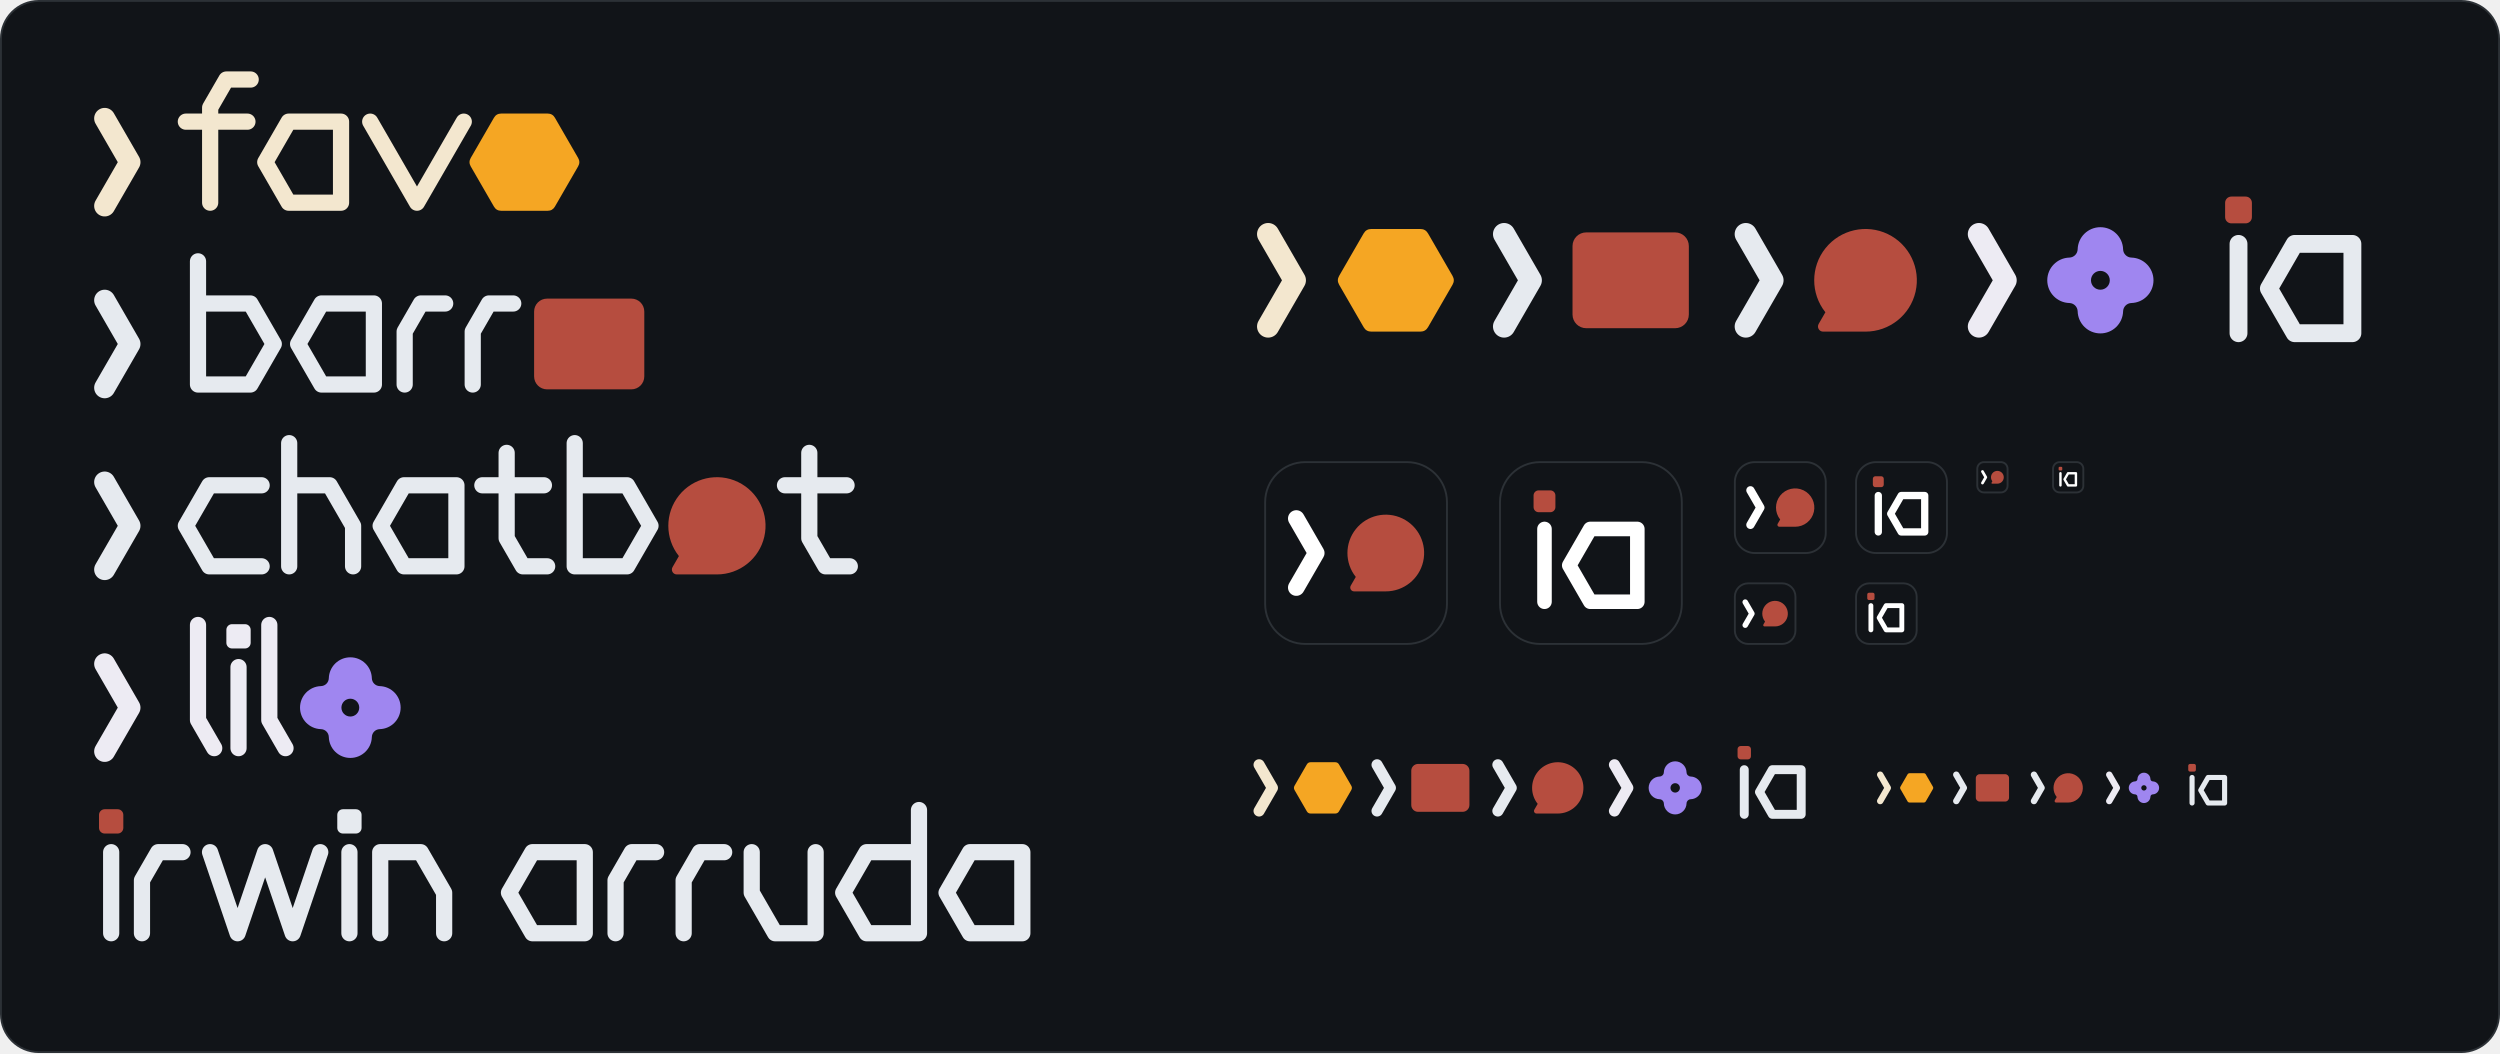
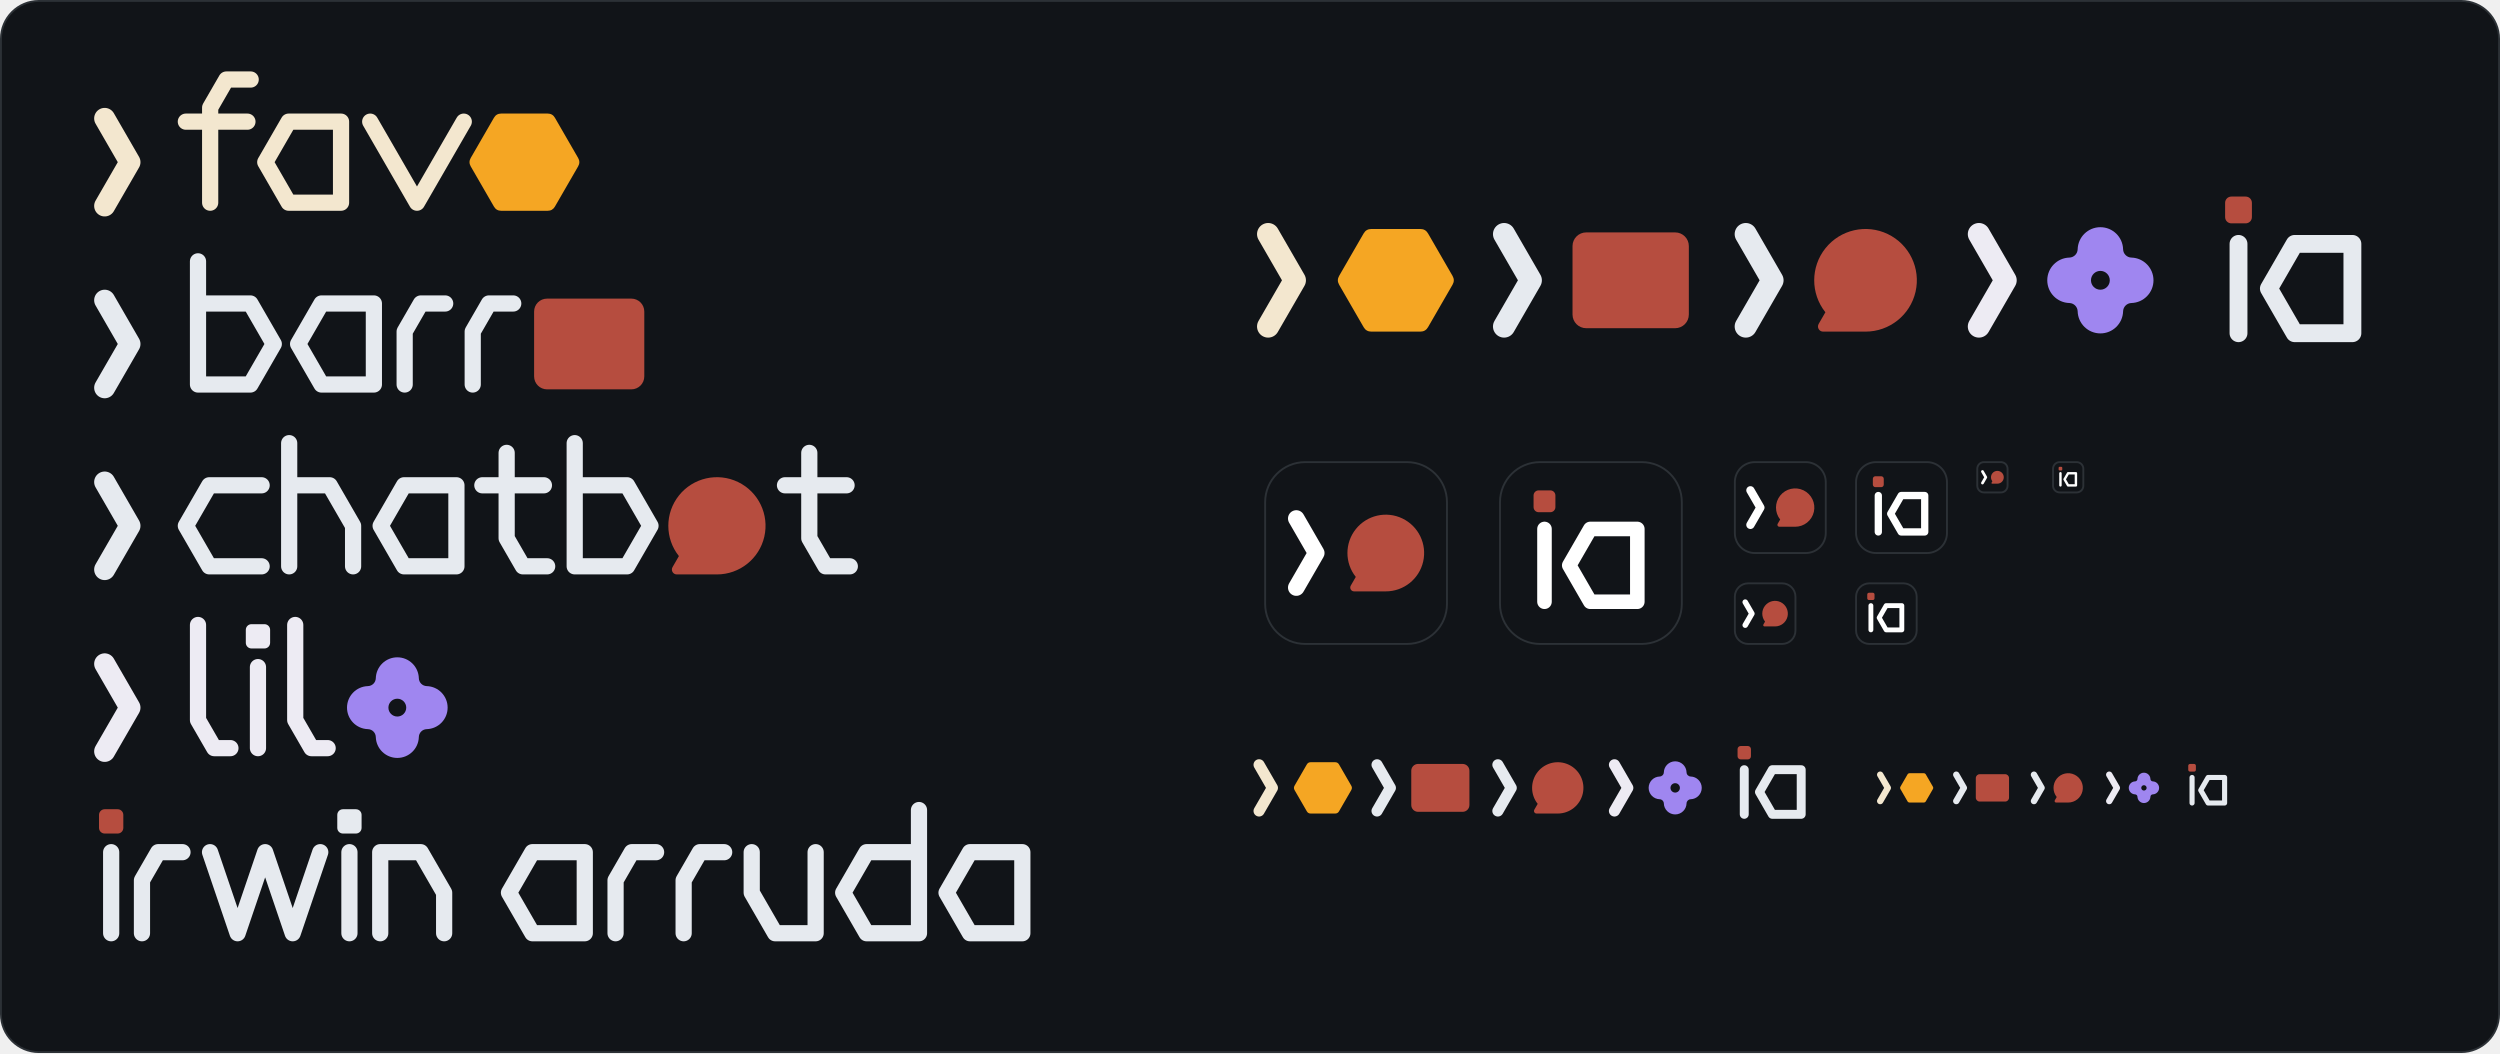
<svg xmlns="http://www.w3.org/2000/svg" viewBox="0 0 1320 556" role="img" aria-label="The marks of Favo, Barro, The Chatbot, Lila and Irwin Arruda, with their small marks and icons">
  <rect x="0.5" y="0.5" width="1319" height="555" rx="20" fill="#111418" stroke="#2C3136" />
  <svg x="48" y="36" width="260.25" height="80" viewBox="-4 -166 608.33 187">
    <path d="M13 -104L44.18 -50L13 4" fill="none" stroke="#F3E7CF" stroke-width="26" stroke-linecap="round" stroke-linejoin="round" />
    <g fill="none" stroke="#F3E7CF" stroke-width="20" stroke-linecap="round" stroke-linejoin="round">
      <path transform="translate(113.18 0)" d="M30 0V-117.36L50 -152H80M0 -100H76" />
      <path transform="translate(211.18 0)" d="M93.53 -100H28.87L0 -50L28.87 0H93.53M93.53 -100V0" />
      <path transform="translate(340.71 0)" d="M0 -100L57.73 0L115.47 -100" />
    </g>
    <path transform="translate(461.77 0)" d="M135.56 -55.2Q138.56 -50 135.56 -44.8L106.92 4.8Q103.92 10 97.92 10L40.64 10Q34.64 10 31.64 4.8L3 -44.8Q0 -50 3 -55.2L31.64 -104.8Q34.64 -110 40.64 -110L97.92 -110Q103.92 -110 106.92 -104.8Z" fill="#F5A623" />
  </svg>
  <svg x="48" y="132" width="293.9" height="80" viewBox="-4 -166 687 187">
    <path d="M13 -104L44.18 -50L13 4" fill="none" stroke="#E6EAEF" stroke-width="26" stroke-linecap="round" stroke-linejoin="round" />
    <g fill="none" stroke="#E6EAEF" stroke-width="20" stroke-linecap="round" stroke-linejoin="round">
      <path transform="translate(128.18 0)" d="M0 -152V0H64.67L93.53 -50L64.67 -100H0" />
      <path transform="translate(251.71 0)" d="M93.53 -100H28.87L0 -50L28.87 0H93.53M93.53 -100V0" />
      <path transform="translate(383.24 0)" d="M0 0V-65.36L20 -100H50" />
      <path transform="translate(467.24 0)" d="M0 0V-65.36L20 -100H50" />
    </g>
    <path transform="translate(543 0)" d="M16 -106H120A16 16 0 0 1 136 -90V-10A16 16 0 0 1 120 6H16A16 16 0 0 1 0 -10V-90A16 16 0 0 1 16 -106Z" fill="#B64D3F" />
  </svg>
  <svg x="48" y="228" width="406.69" height="80" viewBox="-4 -166 950.64 187">
    <path d="M13 -104L44.18 -50L13 4" fill="none" stroke="#E6EAEF" stroke-width="26" stroke-linecap="round" stroke-linejoin="round" />
    <g fill="none" stroke="#E6EAEF" stroke-width="20" stroke-linecap="round" stroke-linejoin="round">
      <path transform="translate(113.18 0)" d="M93.53 -100H28.87L0 -50L28.87 0H93.53" />
      <path transform="translate(240.71 0)" d="M0 -152V0M0 -100H50L78.87 -50V0" />
      <path transform="translate(353.58 0)" d="M93.53 -100H28.87L0 -50L28.87 0H93.53M93.53 -100V0" />
      <path transform="translate(479.11 0)" d="M30 -140V-34.64L50 0H80M0 -100H76" />
      <path transform="translate(593.11 0)" d="M0 -152V0H64.67L93.53 -50L64.67 -100H0" />
      <path transform="translate(852.64 0)" d="M30 -140V-34.64L50 0H80M0 -100H76" />
    </g>
    <path transform="translate(708.64 0)" d="M60 10H10.39A6 6 0 0 1 5.2 1L13.06 -12.63A60 60 0 1 1 60 10Z" fill="#B64D3F" />
  </svg>
-   <svg x="48" y="324" width="165.21" height="80" viewBox="-4 -166 386.18 187">
+   <svg x="48" y="324" width="190.02" height="80" viewBox="-4 -166 444.18 187">
    <path d="M13 -104L44.18 -50L13 4" fill="none" stroke="#EDEBF3" stroke-width="26" stroke-linecap="round" stroke-linejoin="round" />
    <g fill="none" stroke="#EDEBF3" stroke-width="20" stroke-linecap="round" stroke-linejoin="round">
-       <path transform="translate(128.18 0)" d="M0 -152V-34.64L20 0" />
-       <path transform="translate(178.18 0)" d="M0 0V-100" />
-       <path transform="translate(216.18 0)" d="M0 -152V-34.64L20 0" />
-     </g>
-     <rect x="163.18" y="-153" width="30" height="30" rx="7" fill="#EDEBF3" />
-     <path transform="translate(254.18 0)" d="M98.25 -76.56A26.57 26.57 0 0 1 98.25 -23.44A10 10 0 0 0 88.56 -13.75A26.57 26.57 0 0 1 35.44 -13.75A10 10 0 0 0 25.75 -23.44A26.57 26.57 0 0 1 25.75 -76.56A10 10 0 0 0 35.44 -86.25A26.57 26.57 0 0 1 88.56 -86.25A10 10 0 0 0 98.25 -76.56ZM73 -50A11 11 0 1 0 51 -50A11 11 0 1 0 73 -50Z" fill="#9F86F0" />
+       <path transform="translate(128.18 0)" d="M0 -152V-34.64L20 0H40" />
+       <path transform="translate(202.18 0)" d="M0 0V-100" />
+       <path transform="translate(248.18 0)" d="M0 -152V-34.64L20 0H40" />
+     </g>
+     <rect x="187.18" y="-153" width="30" height="30" rx="7" fill="#EDEBF3" />
+     <path transform="translate(312.18 0)" d="M98.25 -76.56A26.57 26.57 0 0 1 98.25 -23.44A10 10 0 0 0 88.56 -13.75A26.57 26.57 0 0 1 35.44 -13.75A10 10 0 0 0 25.75 -23.44A26.57 26.57 0 0 1 25.75 -76.56A10 10 0 0 0 35.44 -86.25A26.57 26.57 0 0 1 88.56 -86.25A10 10 0 0 0 98.25 -76.56ZM73 -50A11 11 0 1 0 51 -50A11 11 0 1 0 73 -50Z" fill="#9F86F0" />
  </svg>
  <svg x="48" y="420" width="500.35" height="81.3" viewBox="0 -170 1169.33 190">
    <g fill="none" stroke="#E6EAEF" stroke-width="20" stroke-linecap="round" stroke-linejoin="round">
      <path transform="translate(25 0)" d="M0 0V-100" />
      <path transform="translate(63 0)" d="M0 0V-65.36L20 -100H50" />
      <path transform="translate(147 0)" d="M0 -100L34 0L68 -100L102 0L136 -100" />
      <path transform="translate(319 0)" d="M0 0V-100" />
      <path transform="translate(357 0)" d="M0 0V-100H50L78.87 -50V0" />
      <path transform="translate(515.87 0)" d="M93.53 -100H28.87L0 -50L28.87 0H93.53M93.53 -100V0" />
      <path transform="translate(647.4 0)" d="M0 0V-65.36L20 -100H50" />
      <path transform="translate(731.4 0)" d="M0 0V-65.36L20 -100H50" />
      <path transform="translate(815.4 0)" d="M0 -100V-50L28.87 0H78.87V-100" />
      <path transform="translate(928.27 0)" d="M93.53 -100H28.87L0 -50L28.87 0H93.53M93.53 -152V0" />
      <path transform="translate(1055.8 0)" d="M93.53 -100H28.87L0 -50L28.87 0H93.53M93.53 -100V0" />
    </g>
    <rect x="10" y="-153" width="30" height="30" rx="7" fill="#B64D3F" />
    <rect x="304" y="-153" width="30" height="30" rx="7" fill="#E6EAEF" />
  </svg>
  <svg x="660" y="92" width="112" height="112" viewBox="-8.22 -174 248 248">
    <path d="M13 -104L44.18 -50L13 4" fill="none" stroke="#F3E7CF" stroke-width="26" stroke-linecap="round" stroke-linejoin="round" />
    <path transform="translate(93 0)" d="M135.56 -55.2Q138.56 -50 135.56 -44.8L106.92 4.8Q103.92 10 97.92 10L40.64 10Q34.64 10 31.64 4.8L3 -44.8Q0 -50 3 -55.2L31.64 -104.8Q34.64 -110 40.64 -110L97.92 -110Q103.92 -110 106.92 -104.8Z" fill="#F5A623" />
  </svg>
  <svg x="784" y="92" width="112" height="112" viewBox="-9.5 -174 248 248">
    <path d="M13 -104L44.18 -50L13 4" fill="none" stroke="#E6EAEF" stroke-width="26" stroke-linecap="round" stroke-linejoin="round" />
    <path transform="translate(93 0)" d="M16 -106H120A16 16 0 0 1 136 -90V-10A16 16 0 0 1 120 6H16A16 16 0 0 1 0 -10V-90A16 16 0 0 1 16 -106Z" fill="#B64D3F" />
  </svg>
  <svg x="908" y="92" width="112" height="112" viewBox="-17.5 -174 248 248">
    <path d="M13 -104L44.18 -50L13 4" fill="none" stroke="#E6EAEF" stroke-width="26" stroke-linecap="round" stroke-linejoin="round" />
    <path transform="translate(93 0)" d="M60 10H10.39A6 6 0 0 1 5.2 1L13.06 -12.63A60 60 0 1 1 60 10Z" fill="#B64D3F" />
  </svg>
  <svg x="1032" y="92" width="112" height="112" viewBox="-15.5 -174 248 248">
    <path d="M13 -104L44.18 -50L13 4" fill="none" stroke="#EDEBF3" stroke-width="26" stroke-linecap="round" stroke-linejoin="round" />
    <path transform="translate(93 0)" d="M98.25 -76.56A26.57 26.57 0 0 1 98.25 -23.44A10 10 0 0 0 88.56 -13.75A26.57 26.57 0 0 1 35.44 -13.75A10 10 0 0 0 25.75 -23.44A26.57 26.57 0 0 1 25.75 -76.56A10 10 0 0 0 35.44 -86.25A26.57 26.57 0 0 1 88.56 -86.25A10 10 0 0 0 98.25 -76.56ZM73 -50A11 11 0 1 0 51 -50A11 11 0 1 0 73 -50Z" fill="#9F86F0" />
  </svg>
  <svg x="1156" y="92" width="112" height="112" viewBox="-30 -178 237.53 237.53">
    <g fill="none" stroke="#E6EAEF" stroke-width="20" stroke-linecap="round" stroke-linejoin="round">
      <path transform="translate(25 0)" d="M0 0V-100" />
      <path transform="translate(59 0)" d="M93.53 -100H28.87L0 -50L28.87 0H93.53M93.53 -100V0" />
    </g>
    <rect x="10" y="-153" width="30" height="30" rx="7" fill="#B64D3F" />
  </svg>
  <svg x="668" y="244" width="96" height="96" viewBox="0 0 512 512">
    <rect width="512" height="512" rx="112" fill="#111418" />
    <g transform="translate(256 256) scale(1.8) translate(-106.5 50)">
      <path d="M13 -104L44.18 -50L13 4" fill="none" stroke="#FFFFFF" stroke-width="26" stroke-linecap="round" stroke-linejoin="round" />
      <path transform="translate(93 0)" d="M60 10H10.39A6 6 0 0 1 5.2 1L13.06 -12.63A60 60 0 1 1 60 10Z" fill="#B64D3F" />
    </g>
  </svg>
  <rect x="668" y="244" width="96" height="96" rx="21.12" fill="none" stroke="#2C3136" />
  <svg x="792" y="244" width="96" height="96" viewBox="0 0 512 512">
    <rect width="512" height="512" rx="112" fill="#111418" />
    <g transform="translate(256 262) scale(2.05) translate(-88.77 64)">
      <g fill="none" stroke="#FFFFFF" stroke-width="20" stroke-linecap="round" stroke-linejoin="round">
        <path transform="translate(25 0)" d="M0 0V-100" />
        <path transform="translate(59 0)" d="M93.53 -100H28.87L0 -50L28.87 0H93.53M93.53 -100V0" />
      </g>
      <rect x="10" y="-153" width="30" height="30" rx="7" fill="#B64D3F" />
    </g>
  </svg>
  <rect x="792" y="244" width="96" height="96" rx="21.12" fill="none" stroke="#2C3136" />
  <svg x="916" y="244" width="48" height="48" viewBox="0 0 512 512">
    <rect width="512" height="512" rx="112" fill="#111418" />
    <g transform="translate(256 256) scale(1.8) translate(-106.5 50)">
      <path d="M13 -104L44.18 -50L13 4" fill="none" stroke="#FFFFFF" stroke-width="26" stroke-linecap="round" stroke-linejoin="round" />
      <path transform="translate(93 0)" d="M60 10H10.39A6 6 0 0 1 5.2 1L13.06 -12.63A60 60 0 1 1 60 10Z" fill="#B64D3F" />
    </g>
  </svg>
  <rect x="916" y="244" width="48" height="48" rx="10.56" fill="none" stroke="#2C3136" />
  <svg x="980" y="244" width="48" height="48" viewBox="0 0 512 512">
    <rect width="512" height="512" rx="112" fill="#111418" />
    <g transform="translate(256 262) scale(2.05) translate(-88.77 64)">
      <g fill="none" stroke="#FFFFFF" stroke-width="20" stroke-linecap="round" stroke-linejoin="round">
        <path transform="translate(25 0)" d="M0 0V-100" />
        <path transform="translate(59 0)" d="M93.53 -100H28.87L0 -50L28.87 0H93.53M93.53 -100V0" />
      </g>
      <rect x="10" y="-153" width="30" height="30" rx="7" fill="#B64D3F" />
    </g>
  </svg>
  <rect x="980" y="244" width="48" height="48" rx="10.56" fill="none" stroke="#2C3136" />
  <svg x="916" y="308" width="32" height="32" viewBox="0 0 512 512">
    <rect width="512" height="512" rx="112" fill="#111418" />
    <g transform="translate(256 256) scale(1.8) translate(-106.5 50)">
      <path d="M13 -104L44.18 -50L13 4" fill="none" stroke="#FFFFFF" stroke-width="26" stroke-linecap="round" stroke-linejoin="round" />
      <path transform="translate(93 0)" d="M60 10H10.39A6 6 0 0 1 5.2 1L13.06 -12.63A60 60 0 1 1 60 10Z" fill="#B64D3F" />
    </g>
  </svg>
  <rect x="916" y="308" width="32" height="32" rx="7.04" fill="none" stroke="#2C3136" />
  <svg x="980" y="308" width="32" height="32" viewBox="0 0 512 512">
    <rect width="512" height="512" rx="112" fill="#111418" />
    <g transform="translate(256 262) scale(2.05) translate(-88.77 64)">
      <g fill="none" stroke="#FFFFFF" stroke-width="20" stroke-linecap="round" stroke-linejoin="round">
        <path transform="translate(25 0)" d="M0 0V-100" />
        <path transform="translate(59 0)" d="M93.53 -100H28.87L0 -50L28.87 0H93.53M93.53 -100V0" />
      </g>
      <rect x="10" y="-153" width="30" height="30" rx="7" fill="#B64D3F" />
    </g>
  </svg>
  <rect x="980" y="308" width="32" height="32" rx="7.04" fill="none" stroke="#2C3136" />
  <svg x="1044" y="244" width="16" height="16" viewBox="0 0 512 512">
    <rect width="512" height="512" rx="112" fill="#111418" />
    <g transform="translate(256 256) scale(1.8) translate(-106.5 50)">
      <path d="M13 -104L44.18 -50L13 4" fill="none" stroke="#FFFFFF" stroke-width="26" stroke-linecap="round" stroke-linejoin="round" />
      <path transform="translate(93 0)" d="M60 10H10.39A6 6 0 0 1 5.2 1L13.06 -12.63A60 60 0 1 1 60 10Z" fill="#B64D3F" />
    </g>
  </svg>
  <rect x="1044" y="244" width="16" height="16" rx="3.52" fill="none" stroke="#2C3136" />
  <svg x="1084" y="244" width="16" height="16" viewBox="0 0 512 512">
    <rect width="512" height="512" rx="112" fill="#111418" />
    <g transform="translate(256 262) scale(2.05) translate(-88.77 64)">
      <g fill="none" stroke="#FFFFFF" stroke-width="20" stroke-linecap="round" stroke-linejoin="round">
        <path transform="translate(25 0)" d="M0 0V-100" />
        <path transform="translate(59 0)" d="M93.53 -100H28.87L0 -50L28.87 0H93.53M93.53 -100V0" />
      </g>
      <rect x="10" y="-153" width="30" height="30" rx="7" fill="#B64D3F" />
    </g>
  </svg>
  <rect x="1084" y="244" width="16" height="16" rx="3.52" fill="none" stroke="#2C3136" />
  <svg x="660" y="388" width="56" height="56" viewBox="-8.22 -174 248 248">
    <path d="M13 -104L44.18 -50L13 4" fill="none" stroke="#F3E7CF" stroke-width="26" stroke-linecap="round" stroke-linejoin="round" />
    <path transform="translate(93 0)" d="M135.56 -55.2Q138.56 -50 135.56 -44.8L106.92 4.8Q103.92 10 97.92 10L40.64 10Q34.64 10 31.64 4.8L3 -44.8Q0 -50 3 -55.2L31.64 -104.8Q34.64 -110 40.64 -110L97.92 -110Q103.92 -110 106.92 -104.8Z" fill="#F5A623" />
  </svg>
  <svg x="722" y="388" width="56" height="56" viewBox="-9.5 -174 248 248">
    <path d="M13 -104L44.18 -50L13 4" fill="none" stroke="#E6EAEF" stroke-width="26" stroke-linecap="round" stroke-linejoin="round" />
    <path transform="translate(93 0)" d="M16 -106H120A16 16 0 0 1 136 -90V-10A16 16 0 0 1 120 6H16A16 16 0 0 1 0 -10V-90A16 16 0 0 1 16 -106Z" fill="#B64D3F" />
  </svg>
  <svg x="784" y="388" width="56" height="56" viewBox="-17.5 -174 248 248">
    <path d="M13 -104L44.18 -50L13 4" fill="none" stroke="#E6EAEF" stroke-width="26" stroke-linecap="round" stroke-linejoin="round" />
    <path transform="translate(93 0)" d="M60 10H10.39A6 6 0 0 1 5.2 1L13.06 -12.63A60 60 0 1 1 60 10Z" fill="#B64D3F" />
  </svg>
  <svg x="846" y="388" width="56" height="56" viewBox="-15.5 -174 248 248">
    <path d="M13 -104L44.18 -50L13 4" fill="none" stroke="#EDEBF3" stroke-width="26" stroke-linecap="round" stroke-linejoin="round" />
    <path transform="translate(93 0)" d="M98.25 -76.56A26.57 26.57 0 0 1 98.25 -23.44A10 10 0 0 0 88.56 -13.75A26.57 26.57 0 0 1 35.44 -13.75A10 10 0 0 0 25.75 -23.44A26.57 26.57 0 0 1 25.75 -76.56A10 10 0 0 0 35.44 -86.25A26.57 26.57 0 0 1 88.56 -86.25A10 10 0 0 0 98.25 -76.56ZM73 -50A11 11 0 1 0 51 -50A11 11 0 1 0 73 -50Z" fill="#9F86F0" />
  </svg>
  <svg x="908" y="388" width="56" height="56" viewBox="-30 -178 237.53 237.53">
    <g fill="none" stroke="#E6EAEF" stroke-width="20" stroke-linecap="round" stroke-linejoin="round">
      <path transform="translate(25 0)" d="M0 0V-100" />
      <path transform="translate(59 0)" d="M93.53 -100H28.87L0 -50L28.87 0H93.53M93.53 -100V0" />
    </g>
    <rect x="10" y="-153" width="30" height="30" rx="7" fill="#B64D3F" />
  </svg>
  <svg x="990" y="400" width="32" height="32" viewBox="-8.22 -174 248 248">
    <path d="M13 -104L44.18 -50L13 4" fill="none" stroke="#F3E7CF" stroke-width="26" stroke-linecap="round" stroke-linejoin="round" />
    <path transform="translate(93 0)" d="M135.56 -55.2Q138.56 -50 135.56 -44.8L106.92 4.8Q103.92 10 97.92 10L40.64 10Q34.64 10 31.64 4.8L3 -44.8Q0 -50 3 -55.2L31.64 -104.8Q34.64 -110 40.64 -110L97.92 -110Q103.92 -110 106.92 -104.8Z" fill="#F5A623" />
  </svg>
  <svg x="1030" y="400" width="32" height="32" viewBox="-9.5 -174 248 248">
    <path d="M13 -104L44.18 -50L13 4" fill="none" stroke="#E6EAEF" stroke-width="26" stroke-linecap="round" stroke-linejoin="round" />
    <path transform="translate(93 0)" d="M16 -106H120A16 16 0 0 1 136 -90V-10A16 16 0 0 1 120 6H16A16 16 0 0 1 0 -10V-90A16 16 0 0 1 16 -106Z" fill="#B64D3F" />
  </svg>
  <svg x="1070" y="400" width="32" height="32" viewBox="-17.5 -174 248 248">
    <path d="M13 -104L44.18 -50L13 4" fill="none" stroke="#E6EAEF" stroke-width="26" stroke-linecap="round" stroke-linejoin="round" />
    <path transform="translate(93 0)" d="M60 10H10.39A6 6 0 0 1 5.2 1L13.06 -12.63A60 60 0 1 1 60 10Z" fill="#B64D3F" />
  </svg>
  <svg x="1110" y="400" width="32" height="32" viewBox="-15.5 -174 248 248">
    <path d="M13 -104L44.18 -50L13 4" fill="none" stroke="#EDEBF3" stroke-width="26" stroke-linecap="round" stroke-linejoin="round" />
    <path transform="translate(93 0)" d="M98.25 -76.56A26.57 26.57 0 0 1 98.25 -23.44A10 10 0 0 0 88.56 -13.75A26.57 26.57 0 0 1 35.44 -13.75A10 10 0 0 0 25.75 -23.44A26.57 26.57 0 0 1 25.75 -76.56A10 10 0 0 0 35.44 -86.25A26.57 26.57 0 0 1 88.56 -86.25A10 10 0 0 0 98.25 -76.56ZM73 -50A11 11 0 1 0 51 -50A11 11 0 1 0 73 -50Z" fill="#9F86F0" />
  </svg>
  <svg x="1150" y="400" width="32" height="32" viewBox="-30 -178 237.53 237.53">
    <g fill="none" stroke="#E6EAEF" stroke-width="20" stroke-linecap="round" stroke-linejoin="round">
      <path transform="translate(25 0)" d="M0 0V-100" />
      <path transform="translate(59 0)" d="M93.53 -100H28.87L0 -50L28.87 0H93.53M93.53 -100V0" />
    </g>
    <rect x="10" y="-153" width="30" height="30" rx="7" fill="#B64D3F" />
  </svg>
</svg>
